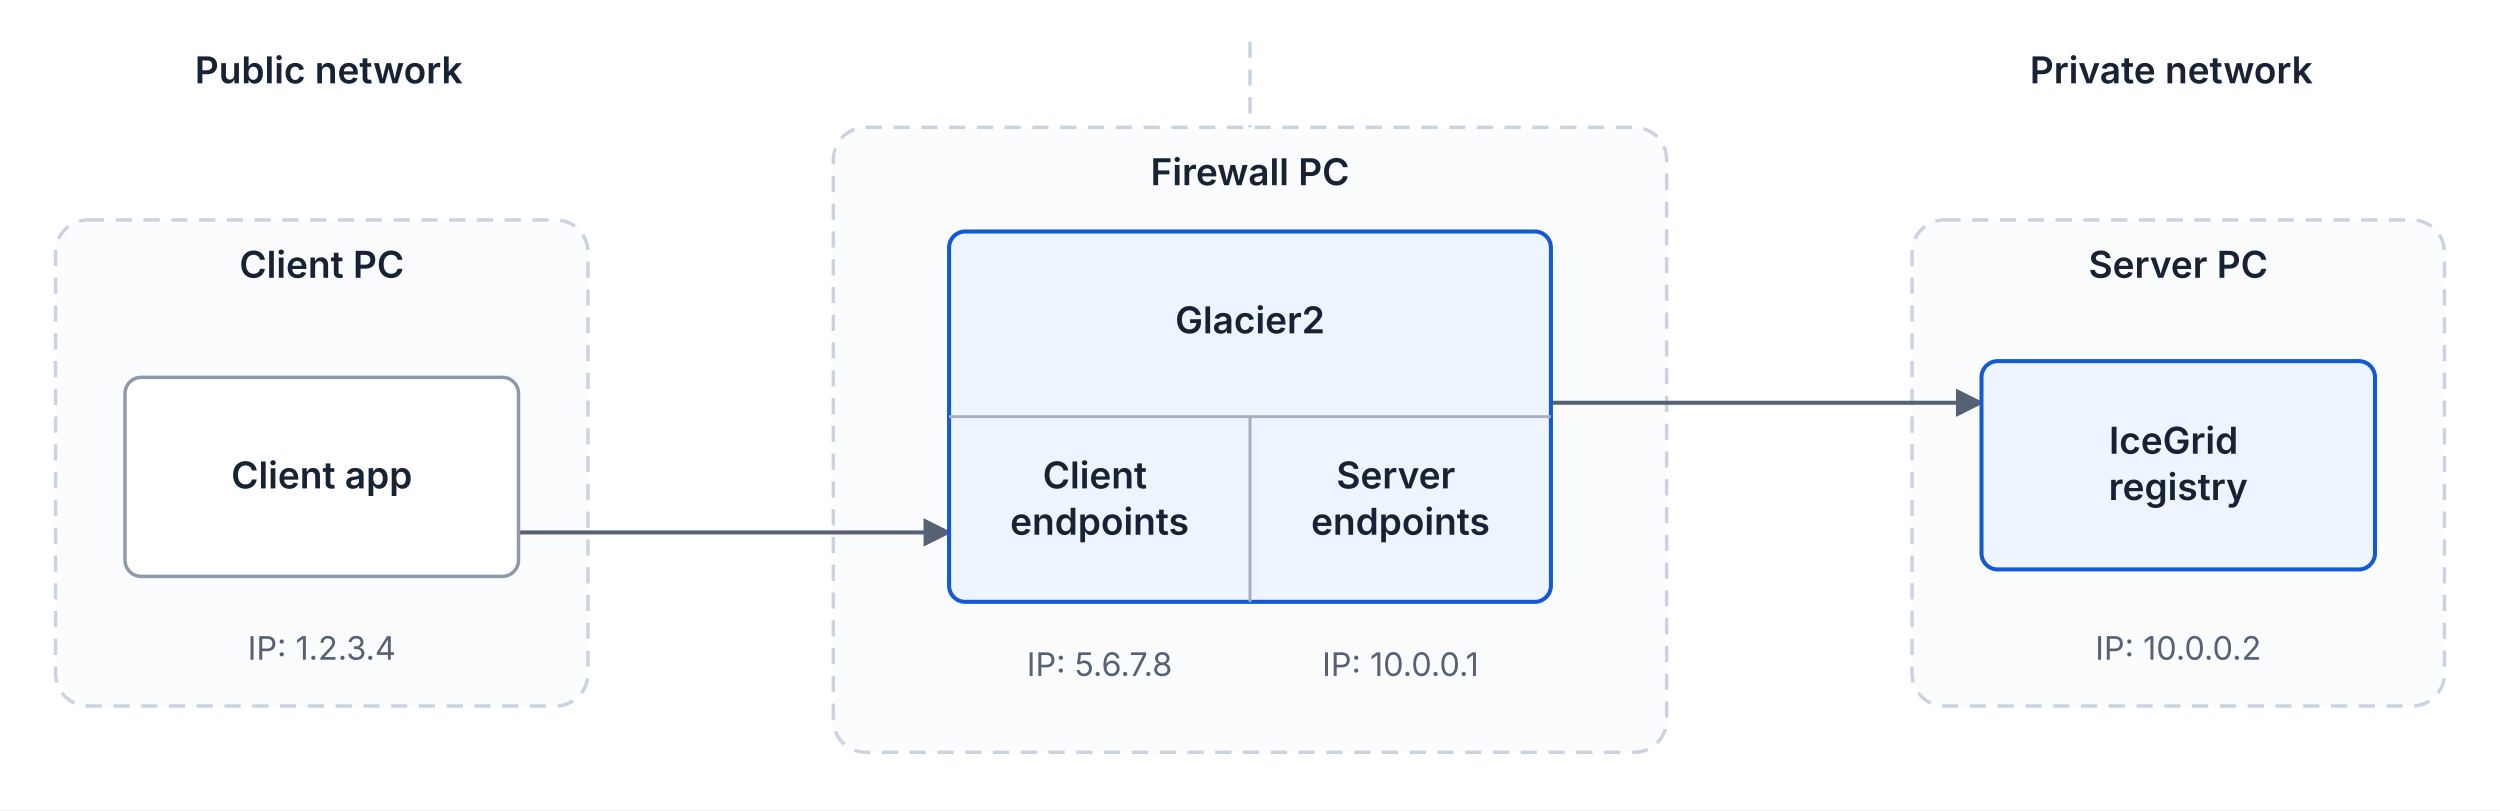
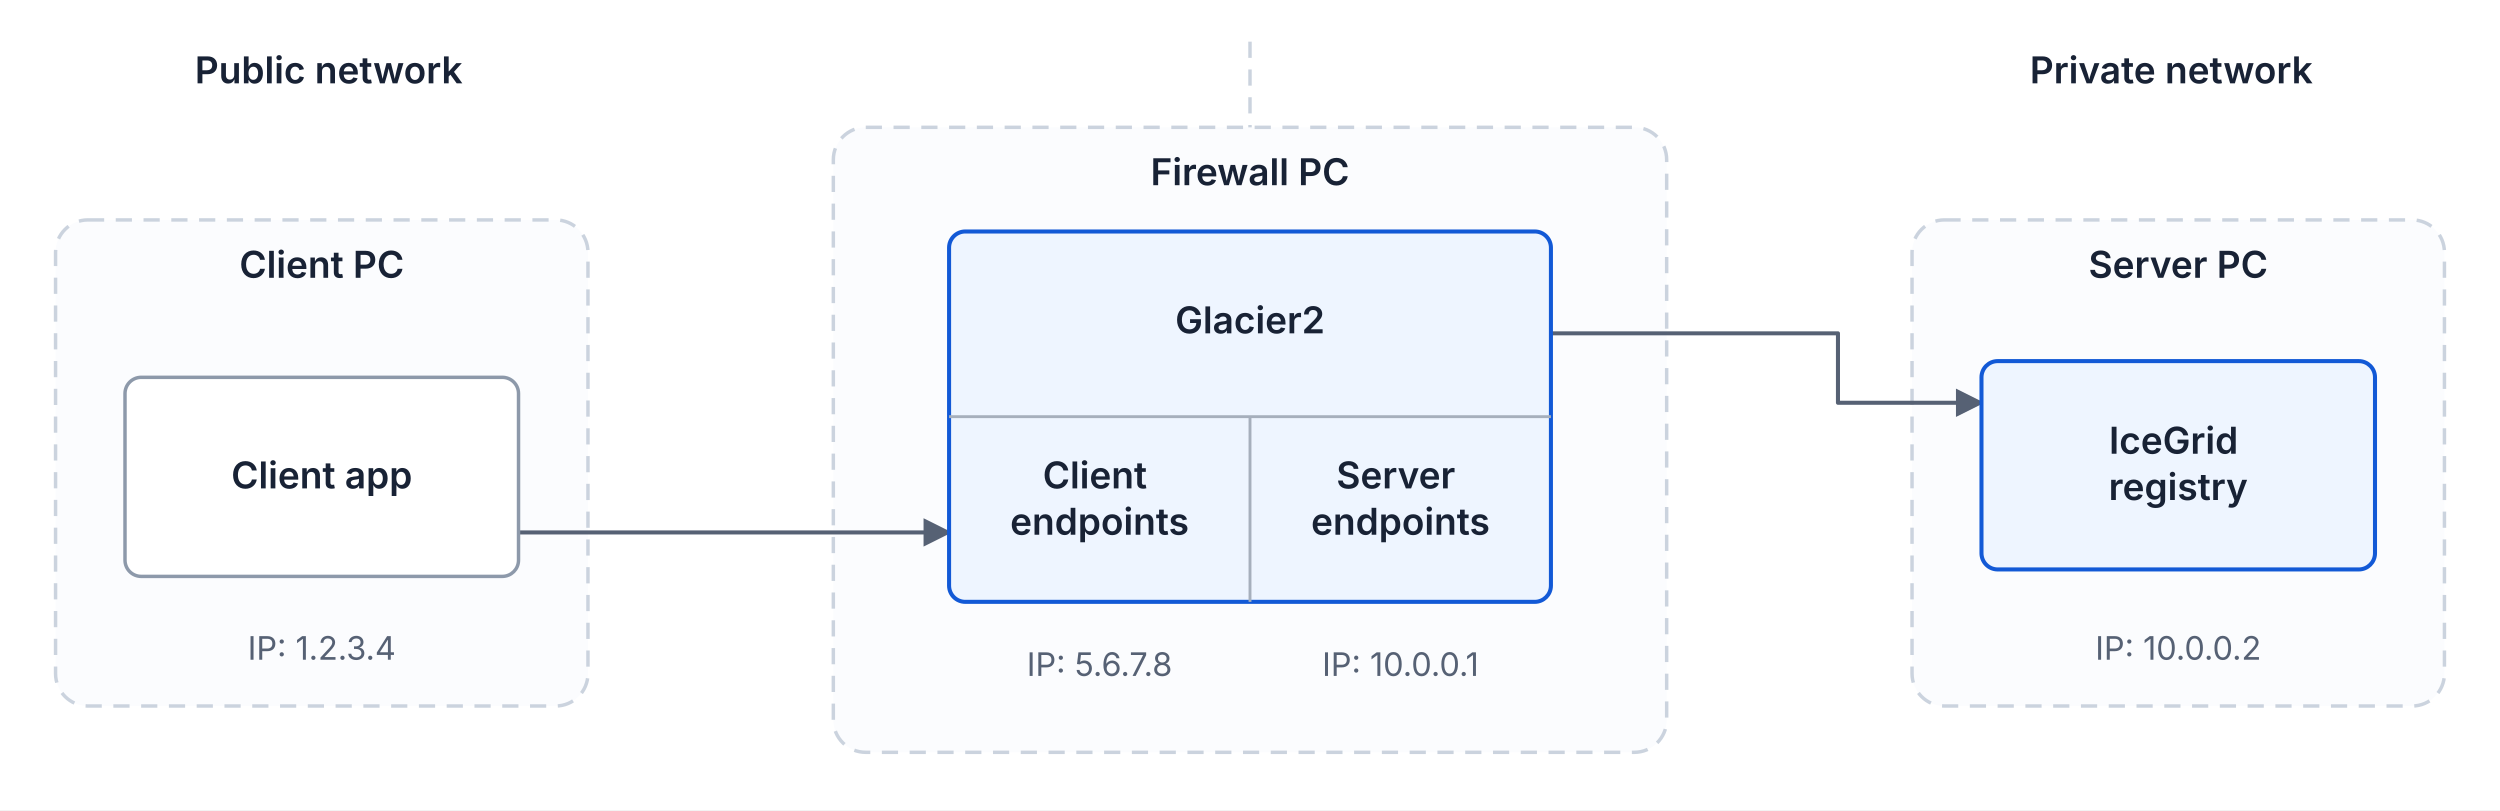
<svg xmlns="http://www.w3.org/2000/svg" viewBox="0 0 1080 350" role="img" aria-labelledby="title description">
  <defs>
    <marker id="arrow" viewBox="0 0 8 8" refX="7.2" refY="4" markerWidth="7" markerHeight="7" orient="auto-start-reverse">
      <path d="M 0 0 L 8 4 L 0 8 Z" fill="#566174" />
    </marker>
  </defs>
  <style>
    text {
      fill: #182235;
      font-family: Inter, ui-sans-serif, system-ui, -apple-system, BlinkMacSystemFont, "Segoe UI", sans-serif;
    }
    .label {
      font-size: 16px;
      font-weight: 600;
      text-anchor: middle;
    }
    .annotation {
      fill: #566174;
      font-size: 14px;
      text-anchor: middle;
    }
    .application {
      fill: #ffffff;
      stroke: #8d99aa;
      stroke-width: 1.5;
    }
    .runtime {
      fill: #eef5ff;
      stroke: #1259d6;
      stroke-width: 1.75;
    }
    .boundary {
      fill: #fbfcfe;
      stroke: #cbd3de;
      stroke-width: 1.5;
      stroke-dasharray: 7 5;
    }
    .connector {
      fill: none;
      stroke: #566174;
      stroke-width: 1.75;
      stroke-linecap: round;
      stroke-linejoin: round;
    }
    .one-way {
      marker-end: url(#arrow);
    }
    .divider {
      fill: none;
      stroke: #a6afbc;
      stroke-width: 1.25;
    }
  </style>
  <rect width="1080" height="350" fill="#ffffff" />
  <g id="boundaries" aria-hidden="true">
    <path class="boundary" d="M 540 18 V 326" vector-effect="non-scaling-stroke" />
    <rect class="boundary" x="24" y="95" width="230" height="210" rx="14" vector-effect="non-scaling-stroke" />
    <rect class="boundary" x="360" y="55" width="360" height="270" rx="14" vector-effect="non-scaling-stroke" />
    <rect class="boundary" x="826" y="95" width="230" height="210" rx="14" vector-effect="non-scaling-stroke" />
  </g>
  <g id="connectors" aria-hidden="true">
    <path class="connector one-way" d="M 224 230 L 410 230" vector-effect="non-scaling-stroke" />
-     <path class="connector one-way" d="M 670 174 L 856 174" vector-effect="non-scaling-stroke" />
+     <path class="connector one-way" d="M 670 144 H 794 V 174 H 856" vector-effect="non-scaling-stroke" />
  </g>
  <g id="components" aria-hidden="true">
    <rect class="application" x="54" y="163" width="170" height="86" rx="7" vector-effect="non-scaling-stroke" />
    <rect class="runtime" x="410" y="100" width="260" height="160" rx="7" vector-effect="non-scaling-stroke" />
    <path class="divider" d="M 410 180 H 670 M 540.0 180 V 260" vector-effect="non-scaling-stroke" />
    <rect class="runtime" x="856" y="156" width="170" height="90" rx="7" vector-effect="non-scaling-stroke" />
  </g>
  <g id="labels">
    <text class="label" x="142" y="36">Public network</text>
    <text class="label" x="938" y="36">Private network</text>
    <text class="label" x="139.0" y="120">Client PC</text>
    <text class="label" x="139.0" y="211.0">Client app</text>
    <text class="annotation" x="139" y="285">IP: 1.2.3.4</text>
    <text class="label" x="540.0" y="80">Firewall PC</text>
    <text class="label" x="540.0" y="144">Glacier2</text>
    <text class="label" x="475.0" y="211">
      <tspan x="475.0" dy="0">Client</tspan>
      <tspan x="475.0" dy="20">endpoints</tspan>
    </text>
    <text class="label" x="605.0" y="211">
      <tspan x="605.0" dy="0">Server</tspan>
      <tspan x="605.0" dy="20">endpoints</tspan>
    </text>
    <text class="annotation" x="475" y="292">IP: 5.6.7.8</text>
    <text class="annotation" x="605" y="292">IP: 10.0.0.1</text>
    <text class="label" x="941.0" y="120">Server PC</text>
    <text class="label" x="941.0" y="196.0">
      <tspan x="941.0" dy="0">IceGrid</tspan>
      <tspan x="941.0" dy="20">registry</tspan>
    </text>
    <text class="annotation" x="941" y="285">IP: 10.0.0.2</text>
  </g>
</svg>
